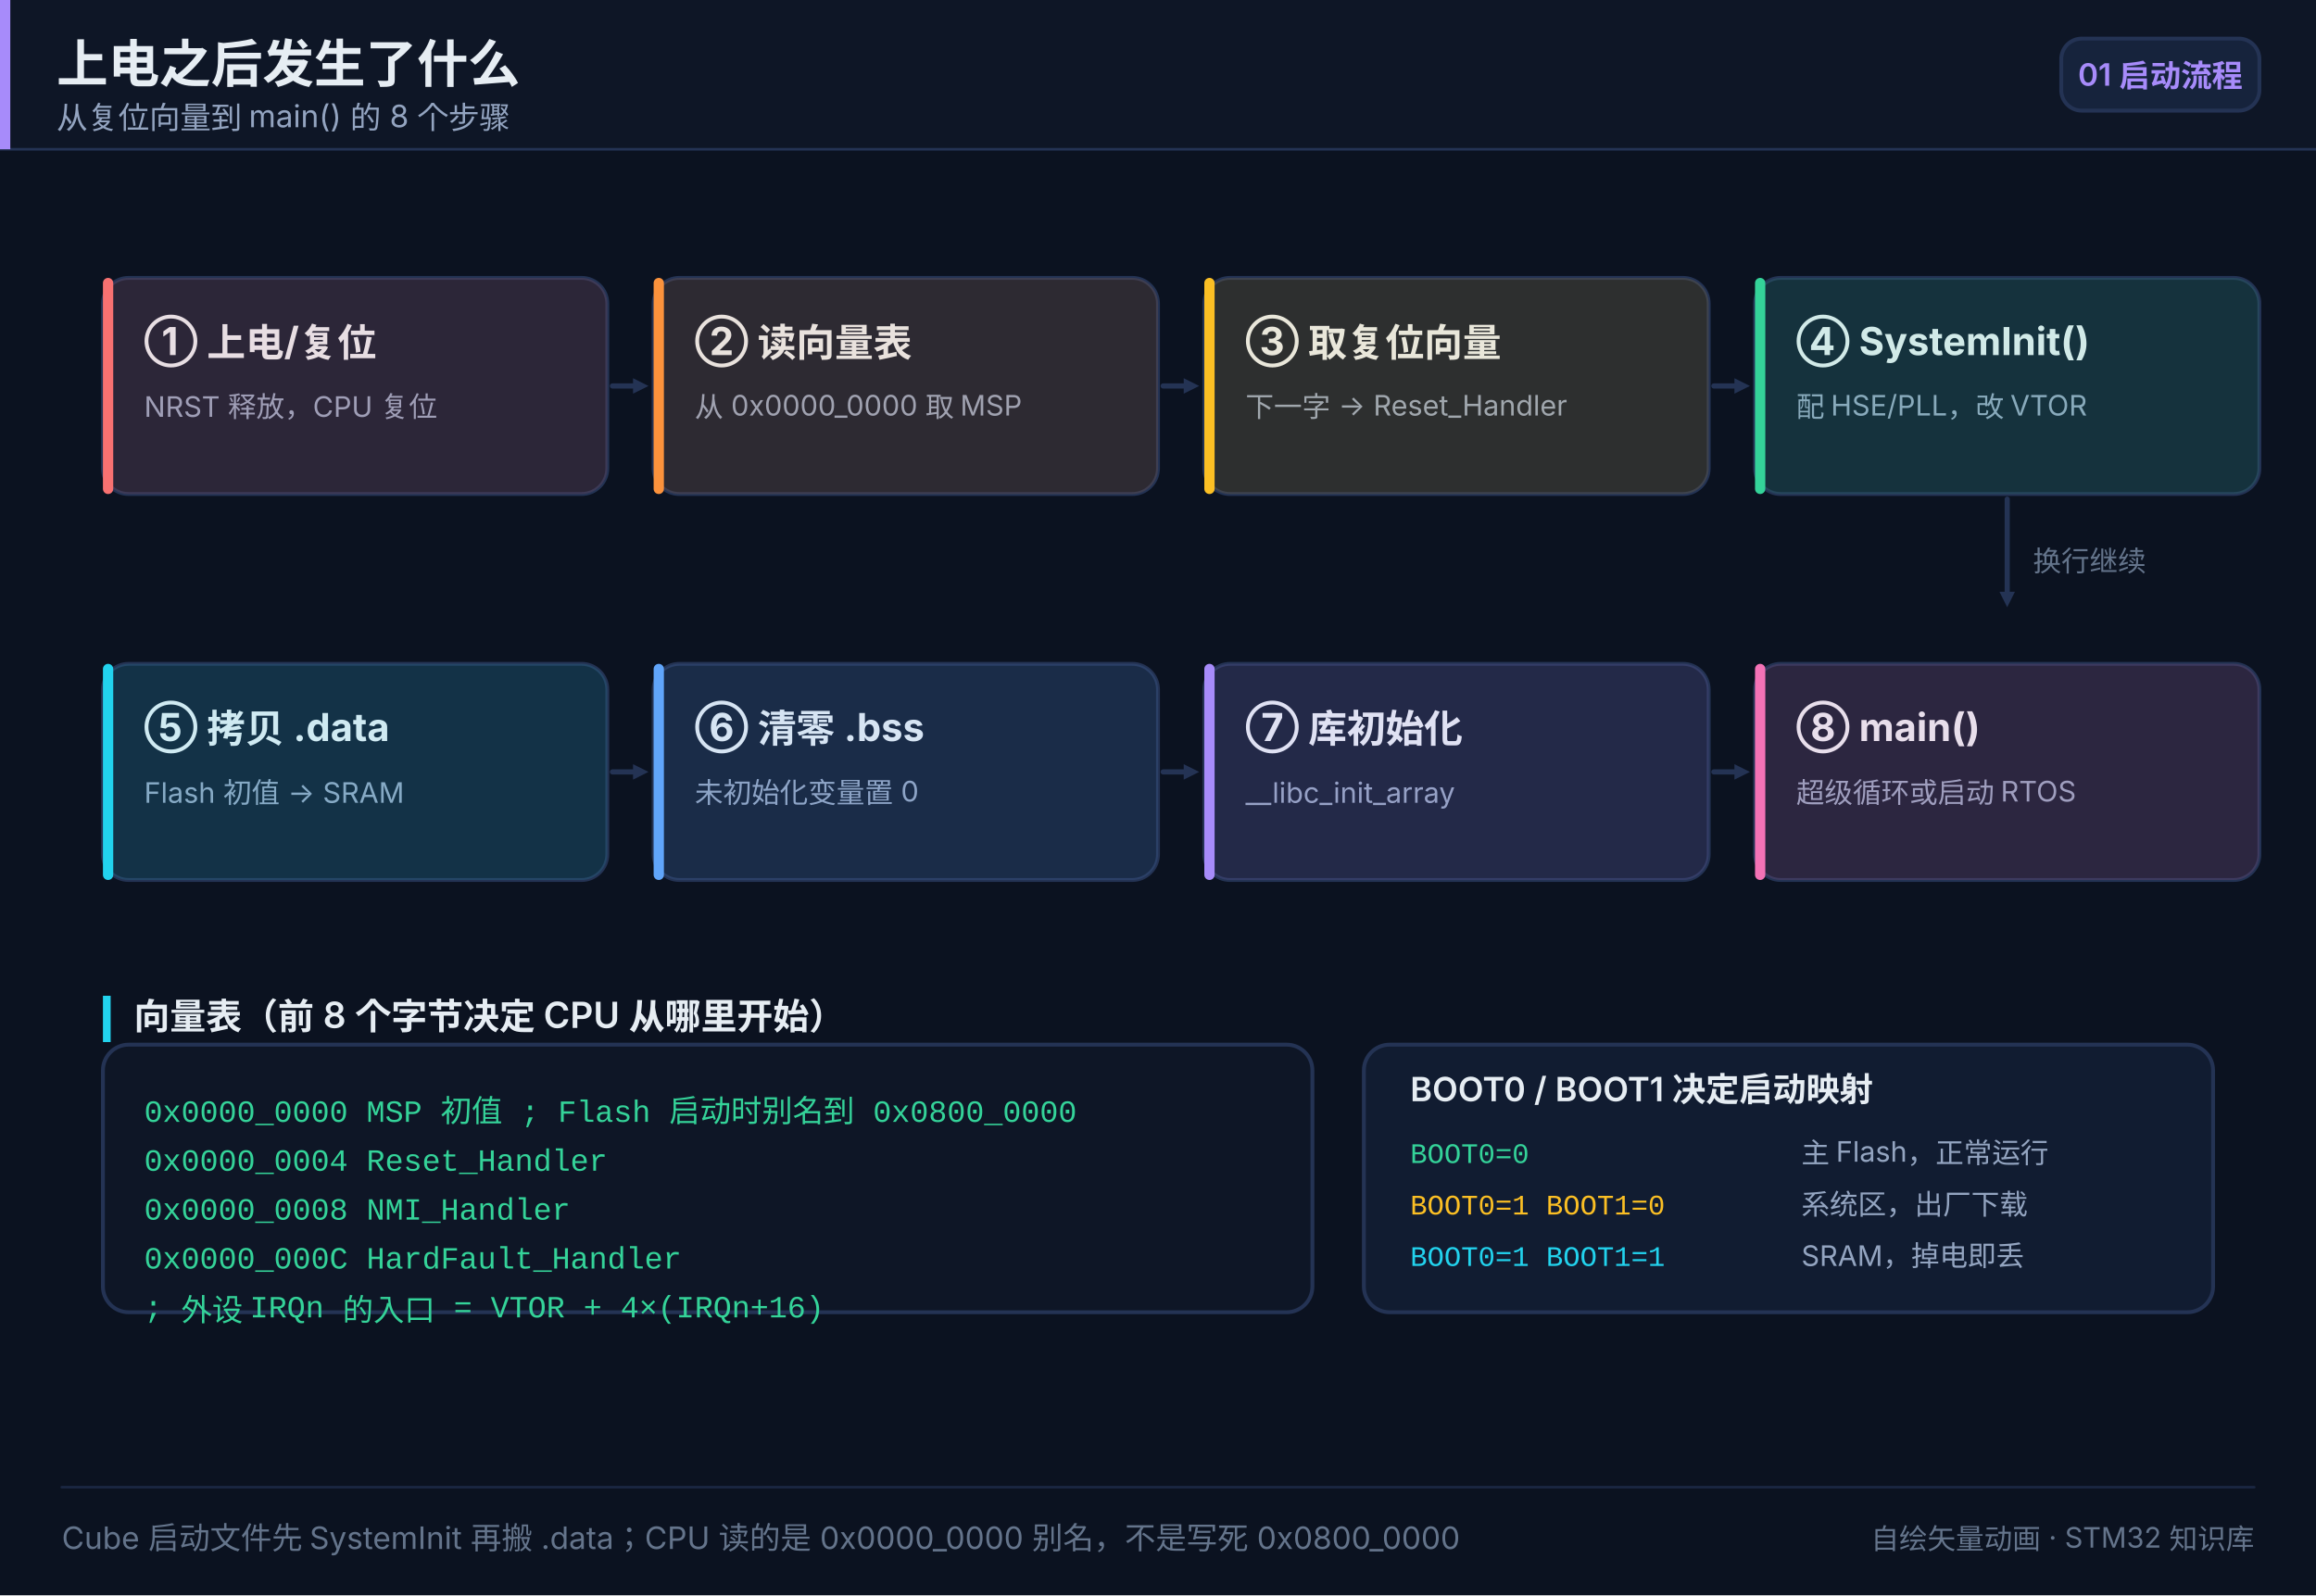
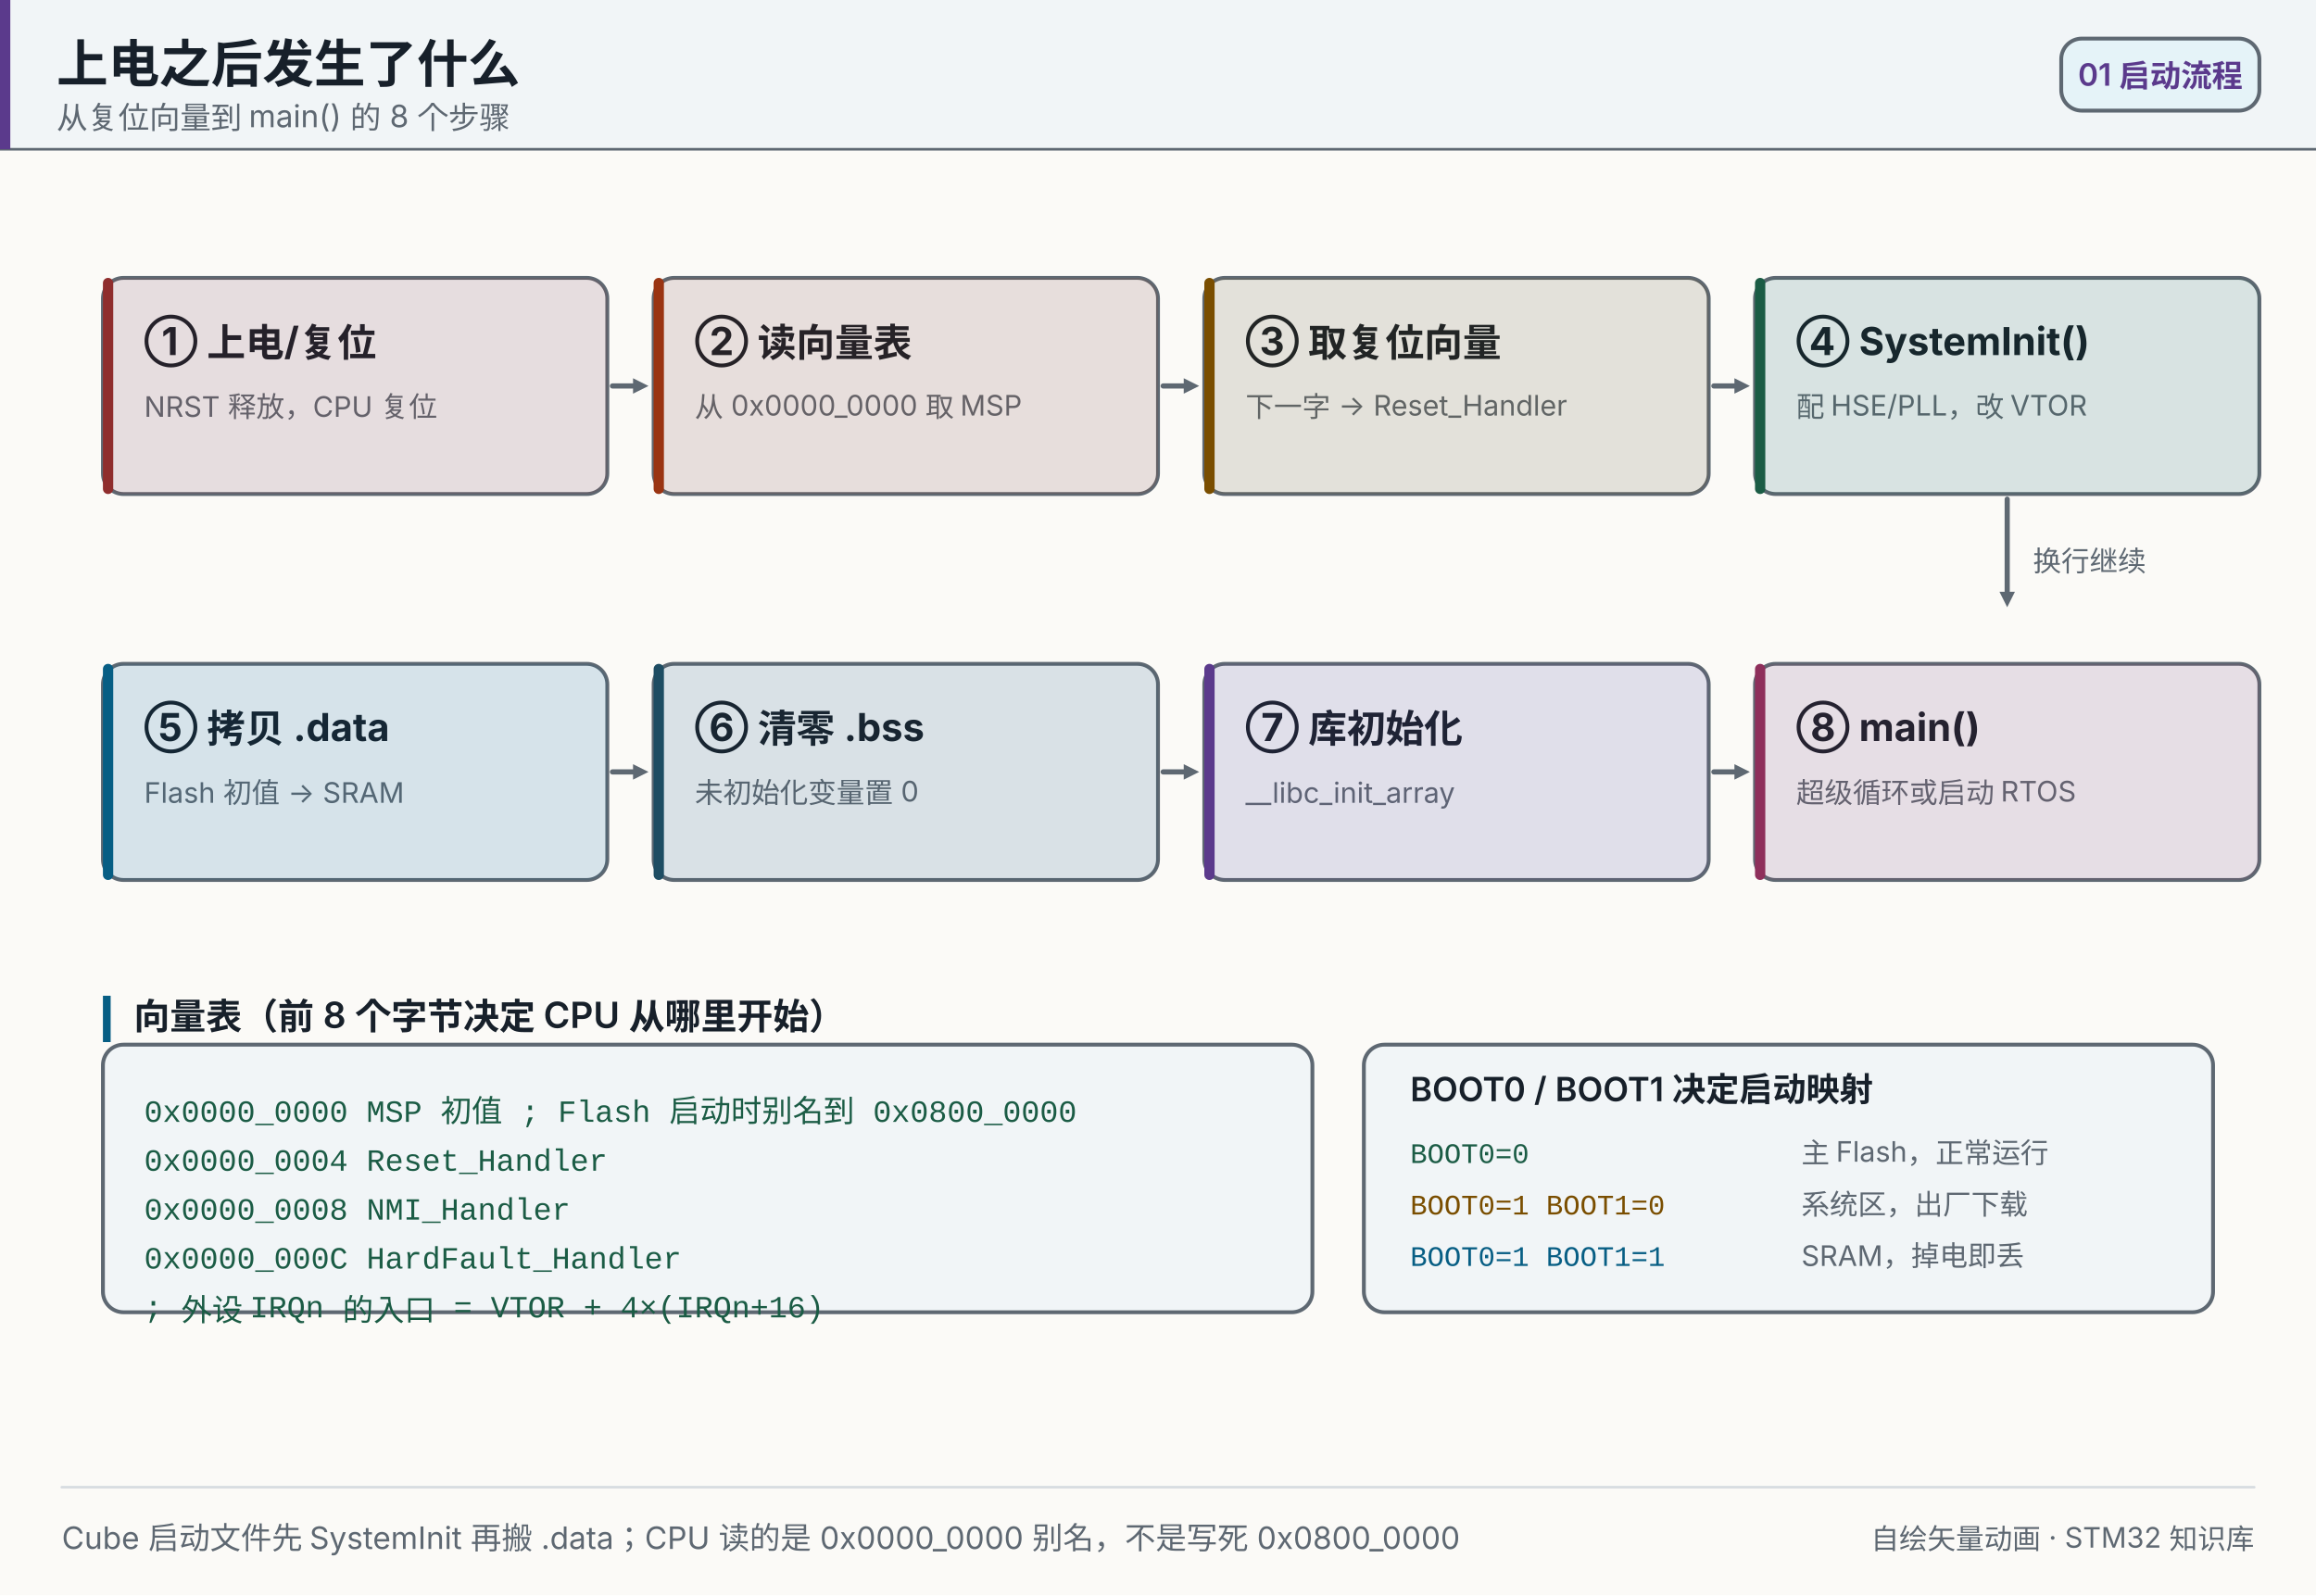
<svg xmlns="http://www.w3.org/2000/svg" width="900" height="620" viewBox="0 0 900 620" role="img" aria-label="上电之后发生了什么">
  <style>
@keyframes b0-flash{0%,0.00%{opacity:0.08}0.30%,2.75%{opacity:0.42}3.05%,100%{opacity:0.08}}
.b0{animation:b0-flash 7.2s linear infinite;}
@keyframes b1-flash{0%,12.50%{opacity:0.08}12.80%,15.25%{opacity:0.42}15.55%,100%{opacity:0.08}}
.b1{animation:b1-flash 7.2s linear infinite;}
@keyframes b2-flash{0%,25.00%{opacity:0.08}25.30%,27.75%{opacity:0.42}28.05%,100%{opacity:0.08}}
.b2{animation:b2-flash 7.2s linear infinite;}
@keyframes b3-flash{0%,37.50%{opacity:0.08}37.80%,40.25%{opacity:0.42}40.55%,100%{opacity:0.08}}
.b3{animation:b3-flash 7.2s linear infinite;}
@keyframes b4-flash{0%,50.00%{opacity:0.08}50.30%,52.75%{opacity:0.42}53.05%,100%{opacity:0.08}}
.b4{animation:b4-flash 7.2s linear infinite;}
@keyframes b5-flash{0%,62.50%{opacity:0.08}62.80%,65.25%{opacity:0.42}65.55%,100%{opacity:0.08}}
.b5{animation:b5-flash 7.2s linear infinite;}
@keyframes b6-flash{0%,75.00%{opacity:0.08}75.30%,77.75%{opacity:0.42}78.05%,100%{opacity:0.08}}
.b6{animation:b6-flash 7.2s linear infinite;}
@keyframes b7-flash{0%,87.50%{opacity:0.08}87.80%,90.25%{opacity:0.42}90.55%,100%{opacity:0.08}}
.b7{animation:b7-flash 7.2s linear infinite;}
</style>
-   <rect x="0" y="0" width="900" height="620" fill="#0b1220" />
-   <rect x="0" y="0" width="900" height="58" fill="#0e1626" opacity="1" />
-   <line x1="0" y1="58" x2="900" y2="58" stroke="#243354" stroke-width="1" stroke-linecap="round" opacity="1" />
-   <rect x="0" y="0" width="4" height="58" fill="#a78bfa" opacity="1" />
-   <text x="22" y="32" font-size="20" fill="#e6edf3" text-anchor="start" opacity="1" font-family="'PingFang SC','Hiragino Sans GB','Microsoft YaHei',system-ui,-apple-system,'Segoe UI',sans-serif" font-weight="700">上电之后发生了什么</text>
-   <text x="22" y="50" font-size="12" fill="#93a4c0" text-anchor="start" opacity="1" font-family="'PingFang SC','Hiragino Sans GB','Microsoft YaHei',system-ui,-apple-system,'Segoe UI',sans-serif">从复位向量到 main() 的 8 个步骤</text>
-   <rect x="801" y="15" width="77" height="28" fill="#16233c" opacity="1" rx="8" stroke="#243354" stroke-width="1.5" />
-   <text x="839.5" y="33.32" font-size="12" fill="#a78bfa" text-anchor="middle" opacity="1" font-family="'PingFang SC','Hiragino Sans GB','Microsoft YaHei',system-ui,-apple-system,'Segoe UI',sans-serif" font-weight="600">01 启动流程</text>
-   <rect x="40" y="108" width="196" height="84" fill="#111c31" opacity="1" rx="10" stroke="#243354" stroke-width="1.5" />
-   <rect x="40" y="108" width="4" height="84" fill="#f87171" opacity="1" rx="2" />
-   <text x="56" y="138" font-size="15" fill="#e6edf3" text-anchor="start" opacity="1" font-family="'PingFang SC','Hiragino Sans GB','Microsoft YaHei',system-ui,-apple-system,'Segoe UI',sans-serif" font-weight="700">① 上电/复位</text>
-   <text x="56" y="162" font-size="11" fill="#93a4c0" text-anchor="start" opacity="1" font-family="'PingFang SC','Hiragino Sans GB','Microsoft YaHei',system-ui,-apple-system,'Segoe UI',sans-serif">NRST 释放，CPU 复位</text>
-   <line x1="238" y1="150" x2="246" y2="150" stroke="#243354" stroke-width="2" stroke-linecap="round" opacity="1" />
-   <polygon points="252.00,150.00 246.00,153.00 246.00,147.00" fill="#243354" opacity="1" />
-   <rect x="254" y="108" width="196" height="84" fill="#111c31" opacity="1" rx="10" stroke="#243354" stroke-width="1.5" />
-   <rect x="254" y="108" width="4" height="84" fill="#fb923c" opacity="1" rx="2" />
-   <text x="270" y="138" font-size="15" fill="#e6edf3" text-anchor="start" opacity="1" font-family="'PingFang SC','Hiragino Sans GB','Microsoft YaHei',system-ui,-apple-system,'Segoe UI',sans-serif" font-weight="700">② 读向量表</text>
-   <text x="270" y="162" font-size="11" fill="#93a4c0" text-anchor="start" opacity="1" font-family="'PingFang SC','Hiragino Sans GB','Microsoft YaHei',system-ui,-apple-system,'Segoe UI',sans-serif">从 0x0000_0000 取 MSP</text>
-   <line x1="452" y1="150" x2="460" y2="150" stroke="#243354" stroke-width="2" stroke-linecap="round" opacity="1" />
-   <polygon points="466.00,150.00 460.00,153.00 460.00,147.00" fill="#243354" opacity="1" />
-   <rect x="468" y="108" width="196" height="84" fill="#111c31" opacity="1" rx="10" stroke="#243354" stroke-width="1.5" />
-   <rect x="468" y="108" width="4" height="84" fill="#fbbf24" opacity="1" rx="2" />
-   <text x="484" y="138" font-size="15" fill="#e6edf3" text-anchor="start" opacity="1" font-family="'PingFang SC','Hiragino Sans GB','Microsoft YaHei',system-ui,-apple-system,'Segoe UI',sans-serif" font-weight="700">③ 取复位向量</text>
-   <text x="484" y="162" font-size="11" fill="#93a4c0" text-anchor="start" opacity="1" font-family="'PingFang SC','Hiragino Sans GB','Microsoft YaHei',system-ui,-apple-system,'Segoe UI',sans-serif">下一字 → Reset_Handler</text>
-   <line x1="666" y1="150" x2="674" y2="150" stroke="#243354" stroke-width="2" stroke-linecap="round" opacity="1" />
-   <polygon points="680.00,150.00 674.00,153.00 674.00,147.00" fill="#243354" opacity="1" />
-   <rect x="682" y="108" width="196" height="84" fill="#111c31" opacity="1" rx="10" stroke="#243354" stroke-width="1.5" />
-   <rect x="682" y="108" width="4" height="84" fill="#34d399" opacity="1" rx="2" />
-   <text x="698" y="138" font-size="15" fill="#e6edf3" text-anchor="start" opacity="1" font-family="'PingFang SC','Hiragino Sans GB','Microsoft YaHei',system-ui,-apple-system,'Segoe UI',sans-serif" font-weight="700">④ SystemInit()</text>
-   <text x="698" y="162" font-size="11" fill="#93a4c0" text-anchor="start" opacity="1" font-family="'PingFang SC','Hiragino Sans GB','Microsoft YaHei',system-ui,-apple-system,'Segoe UI',sans-serif">配 HSE/PLL，改 VTOR</text>
-   <line x1="780" y1="194" x2="780" y2="230" stroke="#243354" stroke-width="2" stroke-linecap="round" opacity="1" />
-   <polygon points="780.00,236.00 777.00,230.00 783.00,230.00" fill="#243354" opacity="1" />
-   <text x="790" y="222" font-size="11" fill="#64748b" text-anchor="start" opacity="1" font-family="'PingFang SC','Hiragino Sans GB','Microsoft YaHei',system-ui,-apple-system,'Segoe UI',sans-serif">换行继续</text>
-   <rect x="40" y="258" width="196" height="84" fill="#111c31" opacity="1" rx="10" stroke="#243354" stroke-width="1.5" />
-   <rect x="40" y="258" width="4" height="84" fill="#22d3ee" opacity="1" rx="2" />
-   <text x="56" y="288" font-size="15" fill="#e6edf3" text-anchor="start" opacity="1" font-family="'PingFang SC','Hiragino Sans GB','Microsoft YaHei',system-ui,-apple-system,'Segoe UI',sans-serif" font-weight="700">⑤ 拷贝 .data</text>
-   <text x="56" y="312" font-size="11" fill="#93a4c0" text-anchor="start" opacity="1" font-family="'PingFang SC','Hiragino Sans GB','Microsoft YaHei',system-ui,-apple-system,'Segoe UI',sans-serif">Flash 初值 → SRAM</text>
-   <line x1="238" y1="300" x2="246" y2="300" stroke="#243354" stroke-width="2" stroke-linecap="round" opacity="1" />
-   <polygon points="252.00,300.00 246.00,303.00 246.00,297.00" fill="#243354" opacity="1" />
-   <rect x="254" y="258" width="196" height="84" fill="#111c31" opacity="1" rx="10" stroke="#243354" stroke-width="1.5" />
-   <rect x="254" y="258" width="4" height="84" fill="#60a5fa" opacity="1" rx="2" />
-   <text x="270" y="288" font-size="15" fill="#e6edf3" text-anchor="start" opacity="1" font-family="'PingFang SC','Hiragino Sans GB','Microsoft YaHei',system-ui,-apple-system,'Segoe UI',sans-serif" font-weight="700">⑥ 清零 .bss</text>
-   <text x="270" y="312" font-size="11" fill="#93a4c0" text-anchor="start" opacity="1" font-family="'PingFang SC','Hiragino Sans GB','Microsoft YaHei',system-ui,-apple-system,'Segoe UI',sans-serif">未初始化变量置 0</text>
-   <line x1="452" y1="300" x2="460" y2="300" stroke="#243354" stroke-width="2" stroke-linecap="round" opacity="1" />
-   <polygon points="466.00,300.00 460.00,303.00 460.00,297.00" fill="#243354" opacity="1" />
-   <rect x="468" y="258" width="196" height="84" fill="#111c31" opacity="1" rx="10" stroke="#243354" stroke-width="1.5" />
-   <rect x="468" y="258" width="4" height="84" fill="#a78bfa" opacity="1" rx="2" />
-   <text x="484" y="288" font-size="15" fill="#e6edf3" text-anchor="start" opacity="1" font-family="'PingFang SC','Hiragino Sans GB','Microsoft YaHei',system-ui,-apple-system,'Segoe UI',sans-serif" font-weight="700">⑦ 库初始化</text>
-   <text x="484" y="312" font-size="11" fill="#93a4c0" text-anchor="start" opacity="1" font-family="'PingFang SC','Hiragino Sans GB','Microsoft YaHei',system-ui,-apple-system,'Segoe UI',sans-serif">__libc_init_array</text>
-   <line x1="666" y1="300" x2="674" y2="300" stroke="#243354" stroke-width="2" stroke-linecap="round" opacity="1" />
-   <polygon points="680.00,300.00 674.00,303.00 674.00,297.00" fill="#243354" opacity="1" />
-   <rect x="682" y="258" width="196" height="84" fill="#111c31" opacity="1" rx="10" stroke="#243354" stroke-width="1.5" />
-   <rect x="682" y="258" width="4" height="84" fill="#f472b6" opacity="1" rx="2" />
-   <text x="698" y="288" font-size="15" fill="#e6edf3" text-anchor="start" opacity="1" font-family="'PingFang SC','Hiragino Sans GB','Microsoft YaHei',system-ui,-apple-system,'Segoe UI',sans-serif" font-weight="700">⑧ main()</text>
-   <text x="698" y="312" font-size="11" fill="#93a4c0" text-anchor="start" opacity="1" font-family="'PingFang SC','Hiragino Sans GB','Microsoft YaHei',system-ui,-apple-system,'Segoe UI',sans-serif">超级循环或启动 RTOS</text>
-   <rect x="40" y="108" width="196" height="84" fill="#f87171" opacity="0.12" rx="10" class="b0" />
-   <rect x="254" y="108" width="196" height="84" fill="#fb923c" opacity="0.12" rx="10" class="b1" />
-   <rect x="468" y="108" width="196" height="84" fill="#fbbf24" opacity="0.12" rx="10" class="b2" />
-   <rect x="682" y="108" width="196" height="84" fill="#34d399" opacity="0.12" rx="10" class="b3" />
-   <rect x="40" y="258" width="196" height="84" fill="#22d3ee" opacity="0.12" rx="10" class="b4" />
-   <rect x="254" y="258" width="196" height="84" fill="#60a5fa" opacity="0.12" rx="10" class="b5" />
-   <rect x="468" y="258" width="196" height="84" fill="#a78bfa" opacity="0.12" rx="10" class="b6" />
-   <rect x="682" y="258" width="196" height="84" fill="#f472b6" opacity="0.12" rx="10" class="b7" />
-   <rect x="40" y="387" width="3" height="18" fill="#22d3ee" opacity="1" />
-   <text x="52" y="400" font-size="14" fill="#e6edf3" text-anchor="start" opacity="1" font-family="'PingFang SC','Hiragino Sans GB','Microsoft YaHei',system-ui,-apple-system,'Segoe UI',sans-serif" font-weight="600">向量表（前 8 个字节决定 CPU 从哪里开始）</text>
-   <rect x="40" y="406" width="470" height="104" fill="#0e1626" opacity="1" rx="10" stroke="#243354" stroke-width="1.5" />
-   <text x="56" y="436" font-size="12" fill="#34d399" text-anchor="start" opacity="1" font-family="ui-monospace,SFMono-Regular,'JetBrains Mono',Consolas,'Courier New',monospace">0x0000_0000  MSP 初值     ; Flash 启动时别名到 0x0800_0000</text>
-   <text x="56" y="455" font-size="12" fill="#34d399" text-anchor="start" opacity="1" font-family="ui-monospace,SFMono-Regular,'JetBrains Mono',Consolas,'Courier New',monospace">0x0000_0004  Reset_Handler</text>
-   <text x="56" y="474" font-size="12" fill="#34d399" text-anchor="start" opacity="1" font-family="ui-monospace,SFMono-Regular,'JetBrains Mono',Consolas,'Courier New',monospace">0x0000_0008  NMI_Handler</text>
-   <text x="56" y="493" font-size="12" fill="#34d399" text-anchor="start" opacity="1" font-family="ui-monospace,SFMono-Regular,'JetBrains Mono',Consolas,'Courier New',monospace">0x0000_000C  HardFault_Handler</text>
-   <text x="56" y="512" font-size="12" fill="#34d399" text-anchor="start" opacity="1" font-family="ui-monospace,SFMono-Regular,'JetBrains Mono',Consolas,'Courier New',monospace">; 外设 IRQn 的入口 = VTOR + 4×(IRQn+16)</text>
-   <rect x="530" y="406" width="330" height="104" fill="#111c31" opacity="1" rx="10" stroke="#243354" stroke-width="1.5" />
-   <text x="548" y="428" font-size="13" fill="#e6edf3" text-anchor="start" opacity="1" font-family="'PingFang SC','Hiragino Sans GB','Microsoft YaHei',system-ui,-apple-system,'Segoe UI',sans-serif" font-weight="600">BOOT0 / BOOT1 决定启动映射</text>
-   <text x="548" y="452" font-size="11" fill="#34d399" text-anchor="start" opacity="1" font-family="ui-monospace,SFMono-Regular,'JetBrains Mono',Consolas,'Courier New',monospace">BOOT0=0</text>
-   <text x="700" y="452" font-size="11" fill="#93a4c0" text-anchor="start" opacity="1" font-family="'PingFang SC','Hiragino Sans GB','Microsoft YaHei',system-ui,-apple-system,'Segoe UI',sans-serif">主 Flash，正常运行</text>
-   <text x="548" y="472" font-size="11" fill="#fbbf24" text-anchor="start" opacity="1" font-family="ui-monospace,SFMono-Regular,'JetBrains Mono',Consolas,'Courier New',monospace">BOOT0=1 BOOT1=0</text>
-   <text x="700" y="472" font-size="11" fill="#93a4c0" text-anchor="start" opacity="1" font-family="'PingFang SC','Hiragino Sans GB','Microsoft YaHei',system-ui,-apple-system,'Segoe UI',sans-serif">系统区，出厂下载</text>
-   <text x="548" y="492" font-size="11" fill="#22d3ee" text-anchor="start" opacity="1" font-family="ui-monospace,SFMono-Regular,'JetBrains Mono',Consolas,'Courier New',monospace">BOOT0=1 BOOT1=1</text>
-   <text x="700" y="492" font-size="11" fill="#93a4c0" text-anchor="start" opacity="1" font-family="'PingFang SC','Hiragino Sans GB','Microsoft YaHei',system-ui,-apple-system,'Segoe UI',sans-serif">SRAM，掉电即丢</text>
-   <line x1="24" y1="578" x2="876" y2="578" stroke="#1a2742" stroke-width="1" stroke-linecap="round" opacity="1" />
-   <text x="24" y="602" font-size="12" fill="#64748b" text-anchor="start" opacity="1" font-family="'PingFang SC','Hiragino Sans GB','Microsoft YaHei',system-ui,-apple-system,'Segoe UI',sans-serif">Cube 启动文件先 SystemInit 再搬 .data；CPU 读的是 0x0000_0000 别名，不是写死 0x0800_0000</text>
-   <text x="876" y="602" font-size="11" fill="#64748b" text-anchor="end" opacity="1" font-family="'PingFang SC','Hiragino Sans GB','Microsoft YaHei',system-ui,-apple-system,'Segoe UI',sans-serif">自绘矢量动画 · STM32 知识库</text>
+   <rect x="0" y="0" width="900" height="620" fill="#fbfaf7" />
+   <rect x="0" y="0" width="900" height="58" fill="#f1f5f7" opacity="1" />
+   <line x1="0" y1="58" x2="900" y2="58" stroke="#5e6872" stroke-width="1" stroke-linecap="round" opacity="1" />
+   <rect x="0" y="0" width="4" height="58" fill="#5b3a8c" opacity="1" />
+   <text x="22" y="32" font-size="20" fill="#17202a" text-anchor="start" opacity="1" font-family="'PingFang SC','Hiragino Sans GB','Microsoft YaHei',system-ui,-apple-system,'Segoe UI',sans-serif" font-weight="700">上电之后发生了什么</text>
+   <text x="22" y="50" font-size="12" fill="#5e6872" text-anchor="start" opacity="1" font-family="'PingFang SC','Hiragino Sans GB','Microsoft YaHei',system-ui,-apple-system,'Segoe UI',sans-serif">从复位向量到 main() 的 8 个步骤</text>
+   <rect x="801" y="15" width="77" height="28" fill="#e5f3f8" opacity="1" rx="8" stroke="#5e6872" stroke-width="1.5" />
+   <text x="839.5" y="33.32" font-size="12" fill="#5b3a8c" text-anchor="middle" opacity="1" font-family="'PingFang SC','Hiragino Sans GB','Microsoft YaHei',system-ui,-apple-system,'Segoe UI',sans-serif" font-weight="600">01 启动流程</text>
+   <rect x="40" y="108" width="196" height="84" fill="#f1f5f7" opacity="1" rx="8" stroke="#5e6872" stroke-width="1.5" />
+   <rect x="40" y="108" width="4" height="84" fill="#8f2d2d" opacity="1" rx="2" />
+   <text x="56" y="138" font-size="15" fill="#17202a" text-anchor="start" opacity="1" font-family="'PingFang SC','Hiragino Sans GB','Microsoft YaHei',system-ui,-apple-system,'Segoe UI',sans-serif" font-weight="700">① 上电/复位</text>
+   <text x="56" y="162" font-size="11" fill="#5e6872" text-anchor="start" opacity="1" font-family="'PingFang SC','Hiragino Sans GB','Microsoft YaHei',system-ui,-apple-system,'Segoe UI',sans-serif">NRST 释放，CPU 复位</text>
+   <line x1="238" y1="150" x2="246" y2="150" stroke="#5e6872" stroke-width="2" stroke-linecap="round" opacity="1" />
+   <polygon points="252.00,150.00 246.00,153.00 246.00,147.00" fill="#5e6872" opacity="1" />
+   <rect x="254" y="108" width="196" height="84" fill="#f1f5f7" opacity="1" rx="8" stroke="#5e6872" stroke-width="1.5" />
+   <rect x="254" y="108" width="4" height="84" fill="#9a3412" opacity="1" rx="2" />
+   <text x="270" y="138" font-size="15" fill="#17202a" text-anchor="start" opacity="1" font-family="'PingFang SC','Hiragino Sans GB','Microsoft YaHei',system-ui,-apple-system,'Segoe UI',sans-serif" font-weight="700">② 读向量表</text>
+   <text x="270" y="162" font-size="11" fill="#5e6872" text-anchor="start" opacity="1" font-family="'PingFang SC','Hiragino Sans GB','Microsoft YaHei',system-ui,-apple-system,'Segoe UI',sans-serif">从 0x0000_0000 取 MSP</text>
+   <line x1="452" y1="150" x2="460" y2="150" stroke="#5e6872" stroke-width="2" stroke-linecap="round" opacity="1" />
+   <polygon points="466.00,150.00 460.00,153.00 460.00,147.00" fill="#5e6872" opacity="1" />
+   <rect x="468" y="108" width="196" height="84" fill="#f1f5f7" opacity="1" rx="8" stroke="#5e6872" stroke-width="1.5" />
+   <rect x="468" y="108" width="4" height="84" fill="#7a4e00" opacity="1" rx="2" />
+   <text x="484" y="138" font-size="15" fill="#17202a" text-anchor="start" opacity="1" font-family="'PingFang SC','Hiragino Sans GB','Microsoft YaHei',system-ui,-apple-system,'Segoe UI',sans-serif" font-weight="700">③ 取复位向量</text>
+   <text x="484" y="162" font-size="11" fill="#5e6872" text-anchor="start" opacity="1" font-family="'PingFang SC','Hiragino Sans GB','Microsoft YaHei',system-ui,-apple-system,'Segoe UI',sans-serif">下一字 → Reset_Handler</text>
+   <line x1="666" y1="150" x2="674" y2="150" stroke="#5e6872" stroke-width="2" stroke-linecap="round" opacity="1" />
+   <polygon points="680.00,150.00 674.00,153.00 674.00,147.00" fill="#5e6872" opacity="1" />
+   <rect x="682" y="108" width="196" height="84" fill="#f1f5f7" opacity="1" rx="8" stroke="#5e6872" stroke-width="1.5" />
+   <rect x="682" y="108" width="4" height="84" fill="#1b5c45" opacity="1" rx="2" />
+   <text x="698" y="138" font-size="15" fill="#17202a" text-anchor="start" opacity="1" font-family="'PingFang SC','Hiragino Sans GB','Microsoft YaHei',system-ui,-apple-system,'Segoe UI',sans-serif" font-weight="700">④ SystemInit()</text>
+   <text x="698" y="162" font-size="11" fill="#5e6872" text-anchor="start" opacity="1" font-family="'PingFang SC','Hiragino Sans GB','Microsoft YaHei',system-ui,-apple-system,'Segoe UI',sans-serif">配 HSE/PLL，改 VTOR</text>
+   <line x1="780" y1="194" x2="780" y2="230" stroke="#5e6872" stroke-width="2" stroke-linecap="round" opacity="1" />
+   <polygon points="780.00,236.00 777.00,230.00 783.00,230.00" fill="#5e6872" opacity="1" />
+   <text x="790" y="222" font-size="11" fill="#5e6872" text-anchor="start" opacity="1" font-family="'PingFang SC','Hiragino Sans GB','Microsoft YaHei',system-ui,-apple-system,'Segoe UI',sans-serif">换行继续</text>
+   <rect x="40" y="258" width="196" height="84" fill="#f1f5f7" opacity="1" rx="8" stroke="#5e6872" stroke-width="1.5" />
+   <rect x="40" y="258" width="4" height="84" fill="#075e84" opacity="1" rx="2" />
+   <text x="56" y="288" font-size="15" fill="#17202a" text-anchor="start" opacity="1" font-family="'PingFang SC','Hiragino Sans GB','Microsoft YaHei',system-ui,-apple-system,'Segoe UI',sans-serif" font-weight="700">⑤ 拷贝 .data</text>
+   <text x="56" y="312" font-size="11" fill="#5e6872" text-anchor="start" opacity="1" font-family="'PingFang SC','Hiragino Sans GB','Microsoft YaHei',system-ui,-apple-system,'Segoe UI',sans-serif">Flash 初值 → SRAM</text>
+   <line x1="238" y1="300" x2="246" y2="300" stroke="#5e6872" stroke-width="2" stroke-linecap="round" opacity="1" />
+   <polygon points="252.00,300.00 246.00,303.00 246.00,297.00" fill="#5e6872" opacity="1" />
+   <rect x="254" y="258" width="196" height="84" fill="#f1f5f7" opacity="1" rx="8" stroke="#5e6872" stroke-width="1.5" />
+   <rect x="254" y="258" width="4" height="84" fill="#1e4d63" opacity="1" rx="2" />
+   <text x="270" y="288" font-size="15" fill="#17202a" text-anchor="start" opacity="1" font-family="'PingFang SC','Hiragino Sans GB','Microsoft YaHei',system-ui,-apple-system,'Segoe UI',sans-serif" font-weight="700">⑥ 清零 .bss</text>
+   <text x="270" y="312" font-size="11" fill="#5e6872" text-anchor="start" opacity="1" font-family="'PingFang SC','Hiragino Sans GB','Microsoft YaHei',system-ui,-apple-system,'Segoe UI',sans-serif">未初始化变量置 0</text>
+   <line x1="452" y1="300" x2="460" y2="300" stroke="#5e6872" stroke-width="2" stroke-linecap="round" opacity="1" />
+   <polygon points="466.00,300.00 460.00,303.00 460.00,297.00" fill="#5e6872" opacity="1" />
+   <rect x="468" y="258" width="196" height="84" fill="#f1f5f7" opacity="1" rx="8" stroke="#5e6872" stroke-width="1.5" />
+   <rect x="468" y="258" width="4" height="84" fill="#5b3a8c" opacity="1" rx="2" />
+   <text x="484" y="288" font-size="15" fill="#17202a" text-anchor="start" opacity="1" font-family="'PingFang SC','Hiragino Sans GB','Microsoft YaHei',system-ui,-apple-system,'Segoe UI',sans-serif" font-weight="700">⑦ 库初始化</text>
+   <text x="484" y="312" font-size="11" fill="#5e6872" text-anchor="start" opacity="1" font-family="'PingFang SC','Hiragino Sans GB','Microsoft YaHei',system-ui,-apple-system,'Segoe UI',sans-serif">__libc_init_array</text>
+   <line x1="666" y1="300" x2="674" y2="300" stroke="#5e6872" stroke-width="2" stroke-linecap="round" opacity="1" />
+   <polygon points="680.00,300.00 674.00,303.00 674.00,297.00" fill="#5e6872" opacity="1" />
+   <rect x="682" y="258" width="196" height="84" fill="#f1f5f7" opacity="1" rx="8" stroke="#5e6872" stroke-width="1.5" />
+   <rect x="682" y="258" width="4" height="84" fill="#8e2f5b" opacity="1" rx="2" />
+   <text x="698" y="288" font-size="15" fill="#17202a" text-anchor="start" opacity="1" font-family="'PingFang SC','Hiragino Sans GB','Microsoft YaHei',system-ui,-apple-system,'Segoe UI',sans-serif" font-weight="700">⑧ main()</text>
+   <text x="698" y="312" font-size="11" fill="#5e6872" text-anchor="start" opacity="1" font-family="'PingFang SC','Hiragino Sans GB','Microsoft YaHei',system-ui,-apple-system,'Segoe UI',sans-serif">超级循环或启动 RTOS</text>
+   <rect x="40" y="108" width="196" height="84" fill="#8f2d2d" opacity="0.12" rx="8" class="b0" />
+   <rect x="254" y="108" width="196" height="84" fill="#9a3412" opacity="0.12" rx="8" class="b1" />
+   <rect x="468" y="108" width="196" height="84" fill="#7a4e00" opacity="0.12" rx="8" class="b2" />
+   <rect x="682" y="108" width="196" height="84" fill="#1b5c45" opacity="0.12" rx="8" class="b3" />
+   <rect x="40" y="258" width="196" height="84" fill="#075e84" opacity="0.12" rx="8" class="b4" />
+   <rect x="254" y="258" width="196" height="84" fill="#1e4d63" opacity="0.12" rx="8" class="b5" />
+   <rect x="468" y="258" width="196" height="84" fill="#5b3a8c" opacity="0.12" rx="8" class="b6" />
+   <rect x="682" y="258" width="196" height="84" fill="#8e2f5b" opacity="0.12" rx="8" class="b7" />
+   <rect x="40" y="387" width="3" height="18" fill="#075e84" opacity="1" />
+   <text x="52" y="400" font-size="14" fill="#17202a" text-anchor="start" opacity="1" font-family="'PingFang SC','Hiragino Sans GB','Microsoft YaHei',system-ui,-apple-system,'Segoe UI',sans-serif" font-weight="600">向量表（前 8 个字节决定 CPU 从哪里开始）</text>
+   <rect x="40" y="406" width="470" height="104" fill="#f1f5f7" opacity="1" rx="8" stroke="#5e6872" stroke-width="1.5" />
+   <text x="56" y="436" font-size="12" fill="#1b5c45" text-anchor="start" opacity="1" font-family="ui-monospace,SFMono-Regular,'JetBrains Mono',Consolas,'Courier New',monospace">0x0000_0000  MSP 初值     ; Flash 启动时别名到 0x0800_0000</text>
+   <text x="56" y="455" font-size="12" fill="#1b5c45" text-anchor="start" opacity="1" font-family="ui-monospace,SFMono-Regular,'JetBrains Mono',Consolas,'Courier New',monospace">0x0000_0004  Reset_Handler</text>
+   <text x="56" y="474" font-size="12" fill="#1b5c45" text-anchor="start" opacity="1" font-family="ui-monospace,SFMono-Regular,'JetBrains Mono',Consolas,'Courier New',monospace">0x0000_0008  NMI_Handler</text>
+   <text x="56" y="493" font-size="12" fill="#1b5c45" text-anchor="start" opacity="1" font-family="ui-monospace,SFMono-Regular,'JetBrains Mono',Consolas,'Courier New',monospace">0x0000_000C  HardFault_Handler</text>
+   <text x="56" y="512" font-size="12" fill="#1b5c45" text-anchor="start" opacity="1" font-family="ui-monospace,SFMono-Regular,'JetBrains Mono',Consolas,'Courier New',monospace">; 外设 IRQn 的入口 = VTOR + 4×(IRQn+16)</text>
+   <rect x="530" y="406" width="330" height="104" fill="#f1f5f7" opacity="1" rx="8" stroke="#5e6872" stroke-width="1.5" />
+   <text x="548" y="428" font-size="13" fill="#17202a" text-anchor="start" opacity="1" font-family="'PingFang SC','Hiragino Sans GB','Microsoft YaHei',system-ui,-apple-system,'Segoe UI',sans-serif" font-weight="600">BOOT0 / BOOT1 决定启动映射</text>
+   <text x="548" y="452" font-size="11" fill="#1b5c45" text-anchor="start" opacity="1" font-family="ui-monospace,SFMono-Regular,'JetBrains Mono',Consolas,'Courier New',monospace">BOOT0=0</text>
+   <text x="700" y="452" font-size="11" fill="#5e6872" text-anchor="start" opacity="1" font-family="'PingFang SC','Hiragino Sans GB','Microsoft YaHei',system-ui,-apple-system,'Segoe UI',sans-serif">主 Flash，正常运行</text>
+   <text x="548" y="472" font-size="11" fill="#7a4e00" text-anchor="start" opacity="1" font-family="ui-monospace,SFMono-Regular,'JetBrains Mono',Consolas,'Courier New',monospace">BOOT0=1 BOOT1=0</text>
+   <text x="700" y="472" font-size="11" fill="#5e6872" text-anchor="start" opacity="1" font-family="'PingFang SC','Hiragino Sans GB','Microsoft YaHei',system-ui,-apple-system,'Segoe UI',sans-serif">系统区，出厂下载</text>
+   <text x="548" y="492" font-size="11" fill="#075e84" text-anchor="start" opacity="1" font-family="ui-monospace,SFMono-Regular,'JetBrains Mono',Consolas,'Courier New',monospace">BOOT0=1 BOOT1=1</text>
+   <text x="700" y="492" font-size="11" fill="#5e6872" text-anchor="start" opacity="1" font-family="'PingFang SC','Hiragino Sans GB','Microsoft YaHei',system-ui,-apple-system,'Segoe UI',sans-serif">SRAM，掉电即丢</text>
+   <line x1="24" y1="578" x2="876" y2="578" stroke="#d7dce1" stroke-width="1" stroke-linecap="round" opacity="1" />
+   <text x="24" y="602" font-size="12" fill="#5e6872" text-anchor="start" opacity="1" font-family="'PingFang SC','Hiragino Sans GB','Microsoft YaHei',system-ui,-apple-system,'Segoe UI',sans-serif">Cube 启动文件先 SystemInit 再搬 .data；CPU 读的是 0x0000_0000 别名，不是写死 0x0800_0000</text>
+   <text x="876" y="602" font-size="11" fill="#5e6872" text-anchor="end" opacity="1" font-family="'PingFang SC','Hiragino Sans GB','Microsoft YaHei',system-ui,-apple-system,'Segoe UI',sans-serif">自绘矢量动画 · STM32 知识库</text>
</svg>
